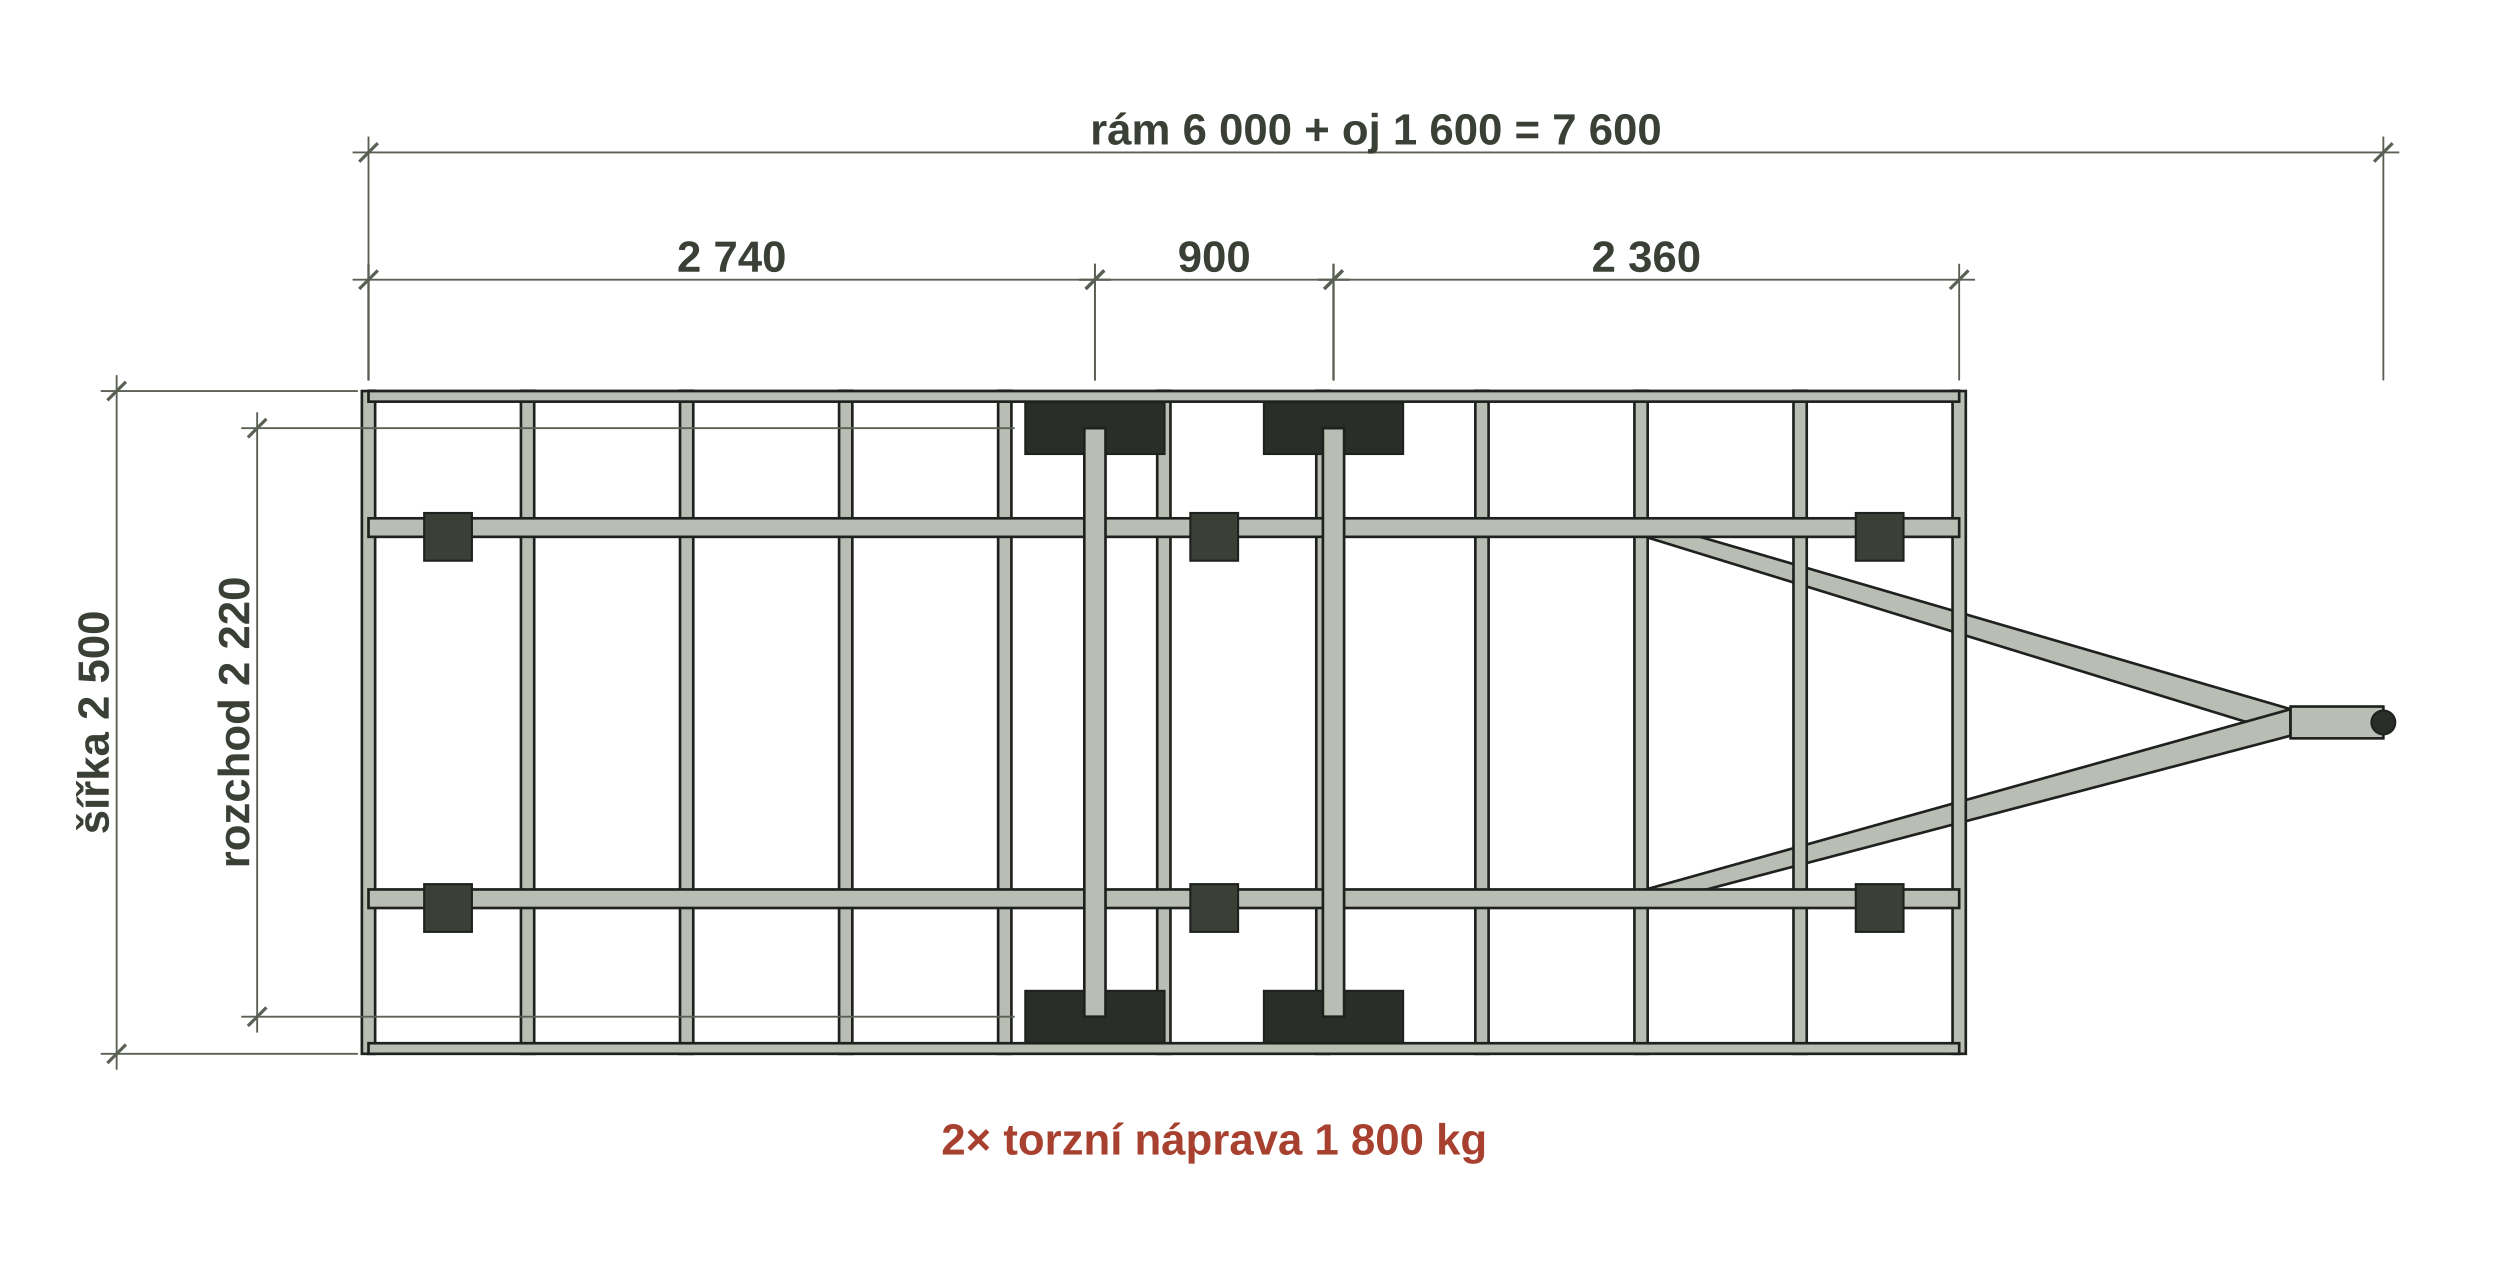
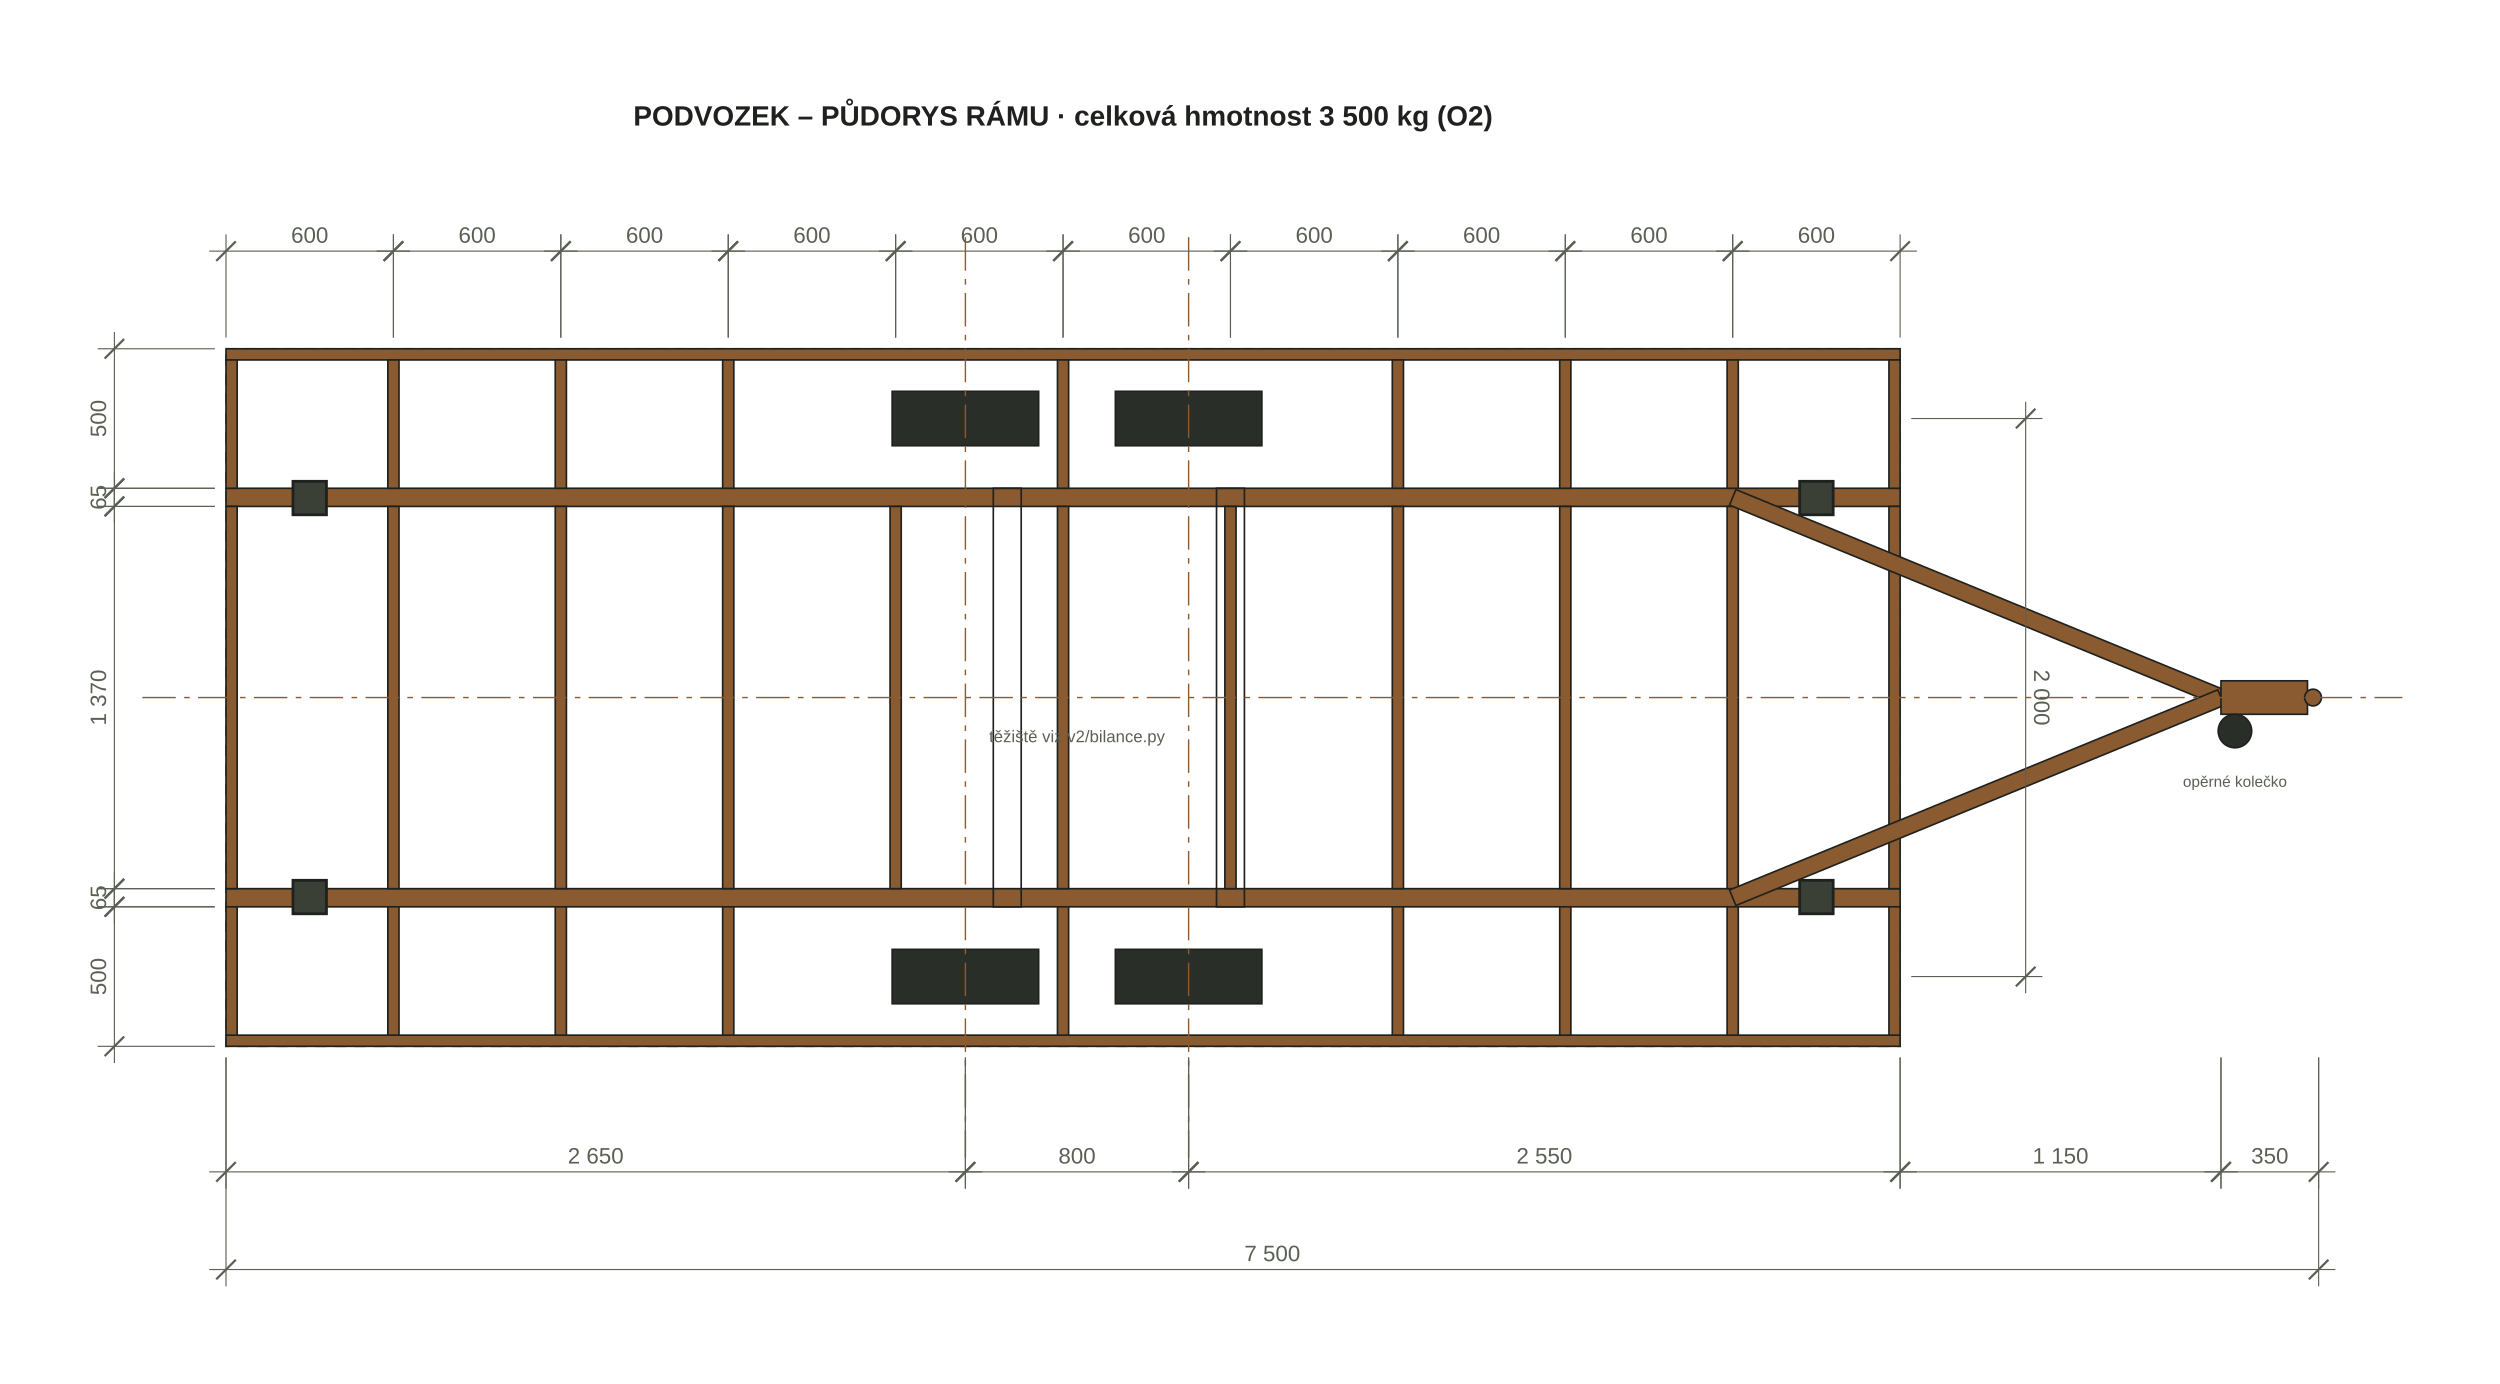
- <svg xmlns="http://www.w3.org/2000/svg" viewBox="-1390 -1475 9430 4784.5" class="dwg" style="background:#FBF8F2" role="img" aria-label="">
+ <svg xmlns="http://www.w3.org/2000/svg" viewBox="-810 -1250 8960 4960" width="179.2mm" height="99.2mm" class="dwg" role="img" aria-label="Dům S v2 – Podvozek – půdorys rámu">
  <style>
- .ln{fill:none;stroke:#1E211D;stroke-width:22;stroke-linejoin:round}.thin{fill:none;stroke:#1E211D;stroke-width:9}
- .wall{fill:#3A4036;stroke:#1E211D;stroke-width:8}.body{fill:#E9DCC6;stroke:#1E211D;stroke-width:18}
- .roof{fill:#3A4036;stroke:#1E211D;stroke-width:12}.steel{fill:#B9BDB4;stroke:#1E211D;stroke-width:10}
- .wheel{fill:#2A2E28;stroke:#1E211D;stroke-width:8}.glass{fill:#CFE0E6;stroke:#1E211D;stroke-width:9}
- .fur{fill:#F6F1E8;stroke:#8C8577;stroke-width:8}.room{fill:#FBF8F2}
- .dim,.tick{fill:none;stroke:#5A6054;stroke-width:7}.tick{stroke-width:12}.grd{fill:none;stroke:#8C8577;stroke-width:12}
- .hl{fill:none;stroke:#A8402F;stroke-width:10;stroke-dasharray:70 45}
- text{font-family:Manrope,Arial,sans-serif;fill:#1E211D}.td{fill:#3A4036;font-weight:600}.tl{font-weight:700}
- .tm{fill:#5A6054}.tr{fill:#A8402F;font-weight:700}
+ .ln{fill:none;stroke:#1E211D;stroke-width:14}.thin{fill:none;stroke:#1E211D;stroke-width:6}
+ .cut{fill:#3A4036;stroke:#1E211D;stroke-width:10}.cutl{fill:#AEB3A5;stroke:#1E211D;stroke-width:6}
+ .steel{fill:#8A5A30;stroke:#1E211D;stroke-width:6}.wheel{fill:#2A2E28;stroke:#1E211D;stroke-width:6}
+ .glass{fill:#CFE0E6;stroke:#1E211D;stroke-width:6}.fur{fill:#EFE8DC;stroke:#5A6054;stroke-width:6}
+ .hid{fill:none;stroke:#5A6054;stroke-width:6;stroke-dasharray:40 30}.ax{fill:none;stroke:#8A5A30;stroke-width:5;stroke-dasharray:120 30 20 30}
+ .dim,.tick{fill:none;stroke:#5A6054;stroke-width:4}.tick{stroke-width:8}.lvl{fill:#1E211D}
+ .grd{fill:none;stroke:#1E211D;stroke-width:10}.lim{fill:none;stroke:#A8402F;stroke-width:6;stroke-dasharray:60 40}
+ text{font-family:Manrope,Arial,sans-serif;fill:#1E211D}.td{fill:#5A6054}.tl{font-weight:600}.tr{fill:#A8402F}
</style>
-   <polygon class="steel" points="4800,485 7250,1200 7250,1300 4800,545" />
-   <polygon class="steel" points="4800,1885 7250,1200 7250,1300 4800,1945" />
-   <rect class="steel" x="7250" y="1190" width="350" height="120" />
-   <circle class="wheel" cx="7600" cy="1250" r="45" />
-   <rect class="thin" x="0" y="0" width="6000" height="2500" />
-   <rect class="steel" x="-25" y="0" width="50" height="2500" />
-   <rect class="steel" x="575" y="0" width="50" height="2500" />
-   <rect class="steel" x="1175" y="0" width="50" height="2500" />
-   <rect class="steel" x="1775" y="0" width="50" height="2500" />
-   <rect class="steel" x="2375" y="0" width="50" height="2500" />
-   <rect class="steel" x="2975" y="0" width="50" height="2500" />
-   <rect class="steel" x="3575" y="0" width="50" height="2500" />
-   <rect class="steel" x="4175" y="0" width="50" height="2500" />
-   <rect class="steel" x="4775" y="0" width="50" height="2500" />
-   <rect class="steel" x="5375" y="0" width="50" height="2500" />
-   <rect class="steel" x="5975" y="0" width="50" height="2500" />
-   <rect class="steel" x="0" y="480" width="6000" height="70" />
-   <rect class="steel" x="0" y="1880" width="6000" height="70" />
+   <rect class="hid" x="0" y="0" width="6000" height="2500" />
+   <rect class="steel" x="0" y="500" width="6000" height="65" />
+   <rect class="steel" x="0" y="1935" width="6000" height="65" />
  <rect class="steel" x="0" y="0" width="6000" height="40" />
  <rect class="steel" x="0" y="2460" width="6000" height="40" />
-   <rect class="wheel" x="2477.5" y="42.5" width="525" height="195" />
-   <rect class="wheel" x="2477.5" y="2262.5" width="525" height="195" />
-   <rect class="steel" x="2700" y="140" width="80" height="2220" />
-   <rect class="wheel" x="3377.5" y="42.5" width="525" height="195" />
-   <rect class="wheel" x="3377.5" y="2262.5" width="525" height="195" />
-   <rect class="steel" x="3600" y="140" width="80" height="2220" />
-   <rect class="wall" x="210" y="460" width="180" height="180" />
-   <rect class="wall" x="210" y="1860" width="180" height="180" />
-   <rect class="wall" x="5610" y="460" width="180" height="180" />
-   <rect class="wall" x="5610" y="1860" width="180" height="180" />
-   <rect class="wall" x="3100" y="460" width="180" height="180" />
-   <rect class="wall" x="3100" y="1860" width="180" height="180" />
-   <line class="dim" x1="0" y1="-40" x2="0" y2="-960" />
-   <line class="dim" x1="7600" y1="-40" x2="7600" y2="-960" />
-   <line class="dim" x1="-60" y1="-900" x2="7660" y2="-900" />
-   <line class="tick" x1="-35" y1="-865" x2="35" y2="-935" />
-   <line class="tick" x1="7565" y1="-865" x2="7635" y2="-935" />
-   <text class="td" x="3800" y="-930" font-size="165" text-anchor="middle">rám 6 000 + oj 1 600 = 7 600</text>
-   <line class="dim" x1="0" y1="-40" x2="0" y2="-480" />
-   <line class="dim" x1="2740" y1="-40" x2="2740" y2="-480" />
-   <line class="dim" x1="-60" y1="-420" x2="2800" y2="-420" />
-   <line class="tick" x1="-35" y1="-385" x2="35" y2="-455" />
-   <line class="tick" x1="2705" y1="-385" x2="2775" y2="-455" />
-   <text class="td" x="1370" y="-450" font-size="165" text-anchor="middle">2 740</text>
-   <line class="dim" x1="2740" y1="-40" x2="2740" y2="-480" />
-   <line class="dim" x1="3640" y1="-40" x2="3640" y2="-480" />
-   <line class="dim" x1="2680" y1="-420" x2="3700" y2="-420" />
-   <line class="tick" x1="2705" y1="-385" x2="2775" y2="-455" />
-   <line class="tick" x1="3605" y1="-385" x2="3675" y2="-455" />
-   <text class="td" x="3190" y="-450" font-size="165" text-anchor="middle">900</text>
-   <line class="dim" x1="3640" y1="-40" x2="3640" y2="-480" />
-   <line class="dim" x1="6000" y1="-40" x2="6000" y2="-480" />
-   <line class="dim" x1="3580" y1="-420" x2="6060" y2="-420" />
-   <line class="tick" x1="3605" y1="-385" x2="3675" y2="-455" />
-   <line class="tick" x1="5965" y1="-385" x2="6035" y2="-455" />
-   <text class="td" x="4820" y="-450" font-size="165" text-anchor="middle">2 360</text>
-   <line class="dim" x1="-40" y1="0" x2="-1010" y2="0" />
-   <line class="dim" x1="-40" y1="2500" x2="-1010" y2="2500" />
-   <line class="dim" x1="-950" y1="-60" x2="-950" y2="2560" />
-   <line class="tick" x1="-985" y1="35" x2="-915" y2="-35" />
-   <line class="tick" x1="-985" y1="2535" x2="-915" y2="2465" />
-   <text class="td" x="-980" y="1250" font-size="165" text-anchor="middle" transform="rotate(-90 -980 1250)">šířka 2 500</text>
-   <line class="dim" x1="2437.5" y1="140" x2="-480" y2="140" />
-   <line class="dim" x1="2437.5" y1="2360" x2="-480" y2="2360" />
-   <line class="dim" x1="-420" y1="80" x2="-420" y2="2420" />
-   <line class="tick" x1="-455" y1="175" x2="-385" y2="105" />
-   <line class="tick" x1="-455" y1="2395" x2="-385" y2="2325" />
-   <text class="td" x="-450" y="1250" font-size="165" text-anchor="middle" transform="rotate(-90 -450 1250)">rozchod 2 220</text>
-   <text class="tr" x="3190" y="2880" font-size="165" text-anchor="middle">2× torzní náprava 1 800 kg</text>
+   <rect class="steel" x="0" y="565" width="40" height="1370" />
+   <rect class="steel" x="0" y="40" width="40" height="460" />
+   <rect class="steel" x="0" y="2000" width="40" height="460" />
+   <rect class="steel" x="580" y="565" width="40" height="1370" />
+   <rect class="steel" x="580" y="40" width="40" height="460" />
+   <rect class="steel" x="580" y="2000" width="40" height="460" />
+   <rect class="steel" x="1180" y="565" width="40" height="1370" />
+   <rect class="steel" x="1180" y="40" width="40" height="460" />
+   <rect class="steel" x="1180" y="2000" width="40" height="460" />
+   <rect class="steel" x="1780" y="565" width="40" height="1370" />
+   <rect class="steel" x="1780" y="40" width="40" height="460" />
+   <rect class="steel" x="1780" y="2000" width="40" height="460" />
+   <rect class="steel" x="2380" y="565" width="40" height="1370" />
+   <rect class="steel" x="2980" y="565" width="40" height="1370" />
+   <rect class="steel" x="2980" y="40" width="40" height="460" />
+   <rect class="steel" x="2980" y="2000" width="40" height="460" />
+   <rect class="steel" x="3580" y="565" width="40" height="1370" />
+   <rect class="steel" x="4180" y="565" width="40" height="1370" />
+   <rect class="steel" x="4180" y="40" width="40" height="460" />
+   <rect class="steel" x="4180" y="2000" width="40" height="460" />
+   <rect class="steel" x="4780" y="565" width="40" height="1370" />
+   <rect class="steel" x="4780" y="40" width="40" height="460" />
+   <rect class="steel" x="4780" y="2000" width="40" height="460" />
+   <rect class="steel" x="5380" y="565" width="40" height="1370" />
+   <rect class="steel" x="5380" y="40" width="40" height="460" />
+   <rect class="steel" x="5380" y="2000" width="40" height="460" />
+   <rect class="steel" x="5960" y="565" width="40" height="1370" />
+   <rect class="steel" x="5960" y="40" width="40" height="460" />
+   <rect class="steel" x="5960" y="2000" width="40" height="460" />
+   <polygon class="steel" points="5388.6,560.3 7138.6,1277.8 7161.4,1222.2 5411.4,504.7" />
+   <polygon class="steel" points="5411.4,1995.3 7161.4,1277.8 7138.6,1222.2 5388.6,1939.7" />
+   <rect class="steel" x="7150" y="1190" width="310" height="120" />
+   <circle class="steel" cx="7480" cy="1250" r="30" />
+   <circle class="wheel" cx="7200" cy="1370" r="60" />
+   <text class="td" x="7200" y="1570" font-size="55" text-anchor="middle">opěrné kolečko</text>
+   <rect class="thin" x="2750" y="500" width="100" height="1500" />
+   <rect class="wheel" x="2387.5" y="152.5" width="525" height="195" />
+   <rect class="wheel" x="2387.5" y="2152.5" width="525" height="195" />
+   <line class="ax" x1="2650" y1="-400" x2="2650" y2="2900" />
+   <rect class="thin" x="3550" y="500" width="100" height="1500" />
+   <rect class="wheel" x="3187.5" y="152.5" width="525" height="195" />
+   <rect class="wheel" x="3187.5" y="2152.5" width="525" height="195" />
+   <line class="ax" x1="3450" y1="-400" x2="3450" y2="2900" />
+   <rect class="cut" x="240" y="475" width="120" height="120" />
+   <rect class="cut" x="240" y="1905" width="120" height="120" />
+   <rect class="cut" x="5640" y="475" width="120" height="120" />
+   <rect class="cut" x="5640" y="1905" width="120" height="120" />
+   <line class="ax" x1="-300" y1="1250" x2="7800" y2="1250" />
+   <line class="dim" x1="0" y1="-40" x2="0" y2="-410" />
+   <line class="dim" x1="600" y1="-40" x2="600" y2="-410" />
+   <line class="dim" x1="-60" y1="-350" x2="660" y2="-350" />
+   <line class="tick" x1="-35" y1="-315" x2="35" y2="-385" />
+   <line class="tick" x1="565" y1="-315" x2="635" y2="-385" />
+   <text class="td" x="300" y="-380" font-size="80" text-anchor="middle">600</text>
+   <line class="dim" x1="600" y1="-40" x2="600" y2="-410" />
+   <line class="dim" x1="1200" y1="-40" x2="1200" y2="-410" />
+   <line class="dim" x1="540" y1="-350" x2="1260" y2="-350" />
+   <line class="tick" x1="565" y1="-315" x2="635" y2="-385" />
+   <line class="tick" x1="1165" y1="-315" x2="1235" y2="-385" />
+   <text class="td" x="900" y="-380" font-size="80" text-anchor="middle">600</text>
+   <line class="dim" x1="1200" y1="-40" x2="1200" y2="-410" />
+   <line class="dim" x1="1800" y1="-40" x2="1800" y2="-410" />
+   <line class="dim" x1="1140" y1="-350" x2="1860" y2="-350" />
+   <line class="tick" x1="1165" y1="-315" x2="1235" y2="-385" />
+   <line class="tick" x1="1765" y1="-315" x2="1835" y2="-385" />
+   <text class="td" x="1500" y="-380" font-size="80" text-anchor="middle">600</text>
+   <line class="dim" x1="1800" y1="-40" x2="1800" y2="-410" />
+   <line class="dim" x1="2400" y1="-40" x2="2400" y2="-410" />
+   <line class="dim" x1="1740" y1="-350" x2="2460" y2="-350" />
+   <line class="tick" x1="1765" y1="-315" x2="1835" y2="-385" />
+   <line class="tick" x1="2365" y1="-315" x2="2435" y2="-385" />
+   <text class="td" x="2100" y="-380" font-size="80" text-anchor="middle">600</text>
+   <line class="dim" x1="2400" y1="-40" x2="2400" y2="-410" />
+   <line class="dim" x1="3000" y1="-40" x2="3000" y2="-410" />
+   <line class="dim" x1="2340" y1="-350" x2="3060" y2="-350" />
+   <line class="tick" x1="2365" y1="-315" x2="2435" y2="-385" />
+   <line class="tick" x1="2965" y1="-315" x2="3035" y2="-385" />
+   <text class="td" x="2700" y="-380" font-size="80" text-anchor="middle">600</text>
+   <line class="dim" x1="3000" y1="-40" x2="3000" y2="-410" />
+   <line class="dim" x1="3600" y1="-40" x2="3600" y2="-410" />
+   <line class="dim" x1="2940" y1="-350" x2="3660" y2="-350" />
+   <line class="tick" x1="2965" y1="-315" x2="3035" y2="-385" />
+   <line class="tick" x1="3565" y1="-315" x2="3635" y2="-385" />
+   <text class="td" x="3300" y="-380" font-size="80" text-anchor="middle">600</text>
+   <line class="dim" x1="3600" y1="-40" x2="3600" y2="-410" />
+   <line class="dim" x1="4200" y1="-40" x2="4200" y2="-410" />
+   <line class="dim" x1="3540" y1="-350" x2="4260" y2="-350" />
+   <line class="tick" x1="3565" y1="-315" x2="3635" y2="-385" />
+   <line class="tick" x1="4165" y1="-315" x2="4235" y2="-385" />
+   <text class="td" x="3900" y="-380" font-size="80" text-anchor="middle">600</text>
+   <line class="dim" x1="4200" y1="-40" x2="4200" y2="-410" />
+   <line class="dim" x1="4800" y1="-40" x2="4800" y2="-410" />
+   <line class="dim" x1="4140" y1="-350" x2="4860" y2="-350" />
+   <line class="tick" x1="4165" y1="-315" x2="4235" y2="-385" />
+   <line class="tick" x1="4765" y1="-315" x2="4835" y2="-385" />
+   <text class="td" x="4500" y="-380" font-size="80" text-anchor="middle">600</text>
+   <line class="dim" x1="4800" y1="-40" x2="4800" y2="-410" />
+   <line class="dim" x1="5400" y1="-40" x2="5400" y2="-410" />
+   <line class="dim" x1="4740" y1="-350" x2="5460" y2="-350" />
+   <line class="tick" x1="4765" y1="-315" x2="4835" y2="-385" />
+   <line class="tick" x1="5365" y1="-315" x2="5435" y2="-385" />
+   <text class="td" x="5100" y="-380" font-size="80" text-anchor="middle">600</text>
+   <line class="dim" x1="5400" y1="-40" x2="5400" y2="-410" />
+   <line class="dim" x1="6000" y1="-40" x2="6000" y2="-410" />
+   <line class="dim" x1="5340" y1="-350" x2="6060" y2="-350" />
+   <line class="tick" x1="5365" y1="-315" x2="5435" y2="-385" />
+   <line class="tick" x1="5965" y1="-315" x2="6035" y2="-385" />
+   <text class="td" x="5700" y="-380" font-size="80" text-anchor="middle">600</text>
+   <line class="dim" x1="0" y1="2540" x2="0" y2="3010" />
+   <line class="dim" x1="2650" y1="2540" x2="2650" y2="3010" />
+   <line class="dim" x1="-60" y1="2950" x2="2710" y2="2950" />
+   <line class="tick" x1="-35" y1="2985" x2="35" y2="2915" />
+   <line class="tick" x1="2615" y1="2985" x2="2685" y2="2915" />
+   <text class="td" x="1325" y="2920" font-size="80" text-anchor="middle">2 650</text>
+   <line class="dim" x1="2650" y1="2540" x2="2650" y2="3010" />
+   <line class="dim" x1="3450" y1="2540" x2="3450" y2="3010" />
+   <line class="dim" x1="2590" y1="2950" x2="3510" y2="2950" />
+   <line class="tick" x1="2615" y1="2985" x2="2685" y2="2915" />
+   <line class="tick" x1="3415" y1="2985" x2="3485" y2="2915" />
+   <text class="td" x="3050" y="2920" font-size="80" text-anchor="middle">800</text>
+   <line class="dim" x1="3450" y1="2540" x2="3450" y2="3010" />
+   <line class="dim" x1="6000" y1="2540" x2="6000" y2="3010" />
+   <line class="dim" x1="3390" y1="2950" x2="6060" y2="2950" />
+   <line class="tick" x1="3415" y1="2985" x2="3485" y2="2915" />
+   <line class="tick" x1="5965" y1="2985" x2="6035" y2="2915" />
+   <text class="td" x="4725" y="2920" font-size="80" text-anchor="middle">2 550</text>
+   <line class="dim" x1="6000" y1="2540" x2="6000" y2="3010" />
+   <line class="dim" x1="7150" y1="2540" x2="7150" y2="3010" />
+   <line class="dim" x1="5940" y1="2950" x2="7210" y2="2950" />
+   <line class="tick" x1="5965" y1="2985" x2="6035" y2="2915" />
+   <line class="tick" x1="7115" y1="2985" x2="7185" y2="2915" />
+   <text class="td" x="6575" y="2920" font-size="80" text-anchor="middle">1 150</text>
+   <line class="dim" x1="7150" y1="2540" x2="7150" y2="3010" />
+   <line class="dim" x1="7500" y1="2540" x2="7500" y2="3010" />
+   <line class="dim" x1="7090" y1="2950" x2="7560" y2="2950" />
+   <line class="tick" x1="7115" y1="2985" x2="7185" y2="2915" />
+   <line class="tick" x1="7465" y1="2985" x2="7535" y2="2915" />
+   <text class="td" x="7325" y="2920" font-size="80" text-anchor="middle">350</text>
+   <line class="dim" x1="0" y1="2540" x2="0" y2="3360" />
+   <line class="dim" x1="7500" y1="2540" x2="7500" y2="3360" />
+   <line class="dim" x1="-60" y1="3300" x2="7560" y2="3300" />
+   <line class="tick" x1="-35" y1="3335" x2="35" y2="3265" />
+   <line class="tick" x1="7465" y1="3335" x2="7535" y2="3265" />
+   <text class="td" x="3750" y="3270" font-size="80" text-anchor="middle">7 500</text>
+   <line class="dim" x1="-40" y1="0" x2="-460" y2="0" />
+   <line class="dim" x1="-40" y1="500" x2="-460" y2="500" />
+   <line class="dim" x1="-400" y1="-60" x2="-400" y2="560" />
+   <line class="tick" x1="-435" y1="35" x2="-365" y2="-35" />
+   <line class="tick" x1="-435" y1="535" x2="-365" y2="465" />
+   <text class="td" x="-430" y="250" font-size="80" text-anchor="middle" transform="rotate(-90 -430 250)">500</text>
+   <line class="dim" x1="-40" y1="500" x2="-460" y2="500" />
+   <line class="dim" x1="-40" y1="565" x2="-460" y2="565" />
+   <line class="dim" x1="-400" y1="440" x2="-400" y2="625" />
+   <line class="tick" x1="-435" y1="535" x2="-365" y2="465" />
+   <line class="tick" x1="-435" y1="600" x2="-365" y2="530" />
+   <text class="td" x="-430" y="532.5" font-size="80" text-anchor="middle" transform="rotate(-90 -430 532.5)">65</text>
+   <line class="dim" x1="-40" y1="565" x2="-460" y2="565" />
+   <line class="dim" x1="-40" y1="1935" x2="-460" y2="1935" />
+   <line class="dim" x1="-400" y1="505" x2="-400" y2="1995" />
+   <line class="tick" x1="-435" y1="600" x2="-365" y2="530" />
+   <line class="tick" x1="-435" y1="1970" x2="-365" y2="1900" />
+   <text class="td" x="-430" y="1250" font-size="80" text-anchor="middle" transform="rotate(-90 -430 1250)">1 370</text>
+   <line class="dim" x1="-40" y1="1935" x2="-460" y2="1935" />
+   <line class="dim" x1="-40" y1="2000" x2="-460" y2="2000" />
+   <line class="dim" x1="-400" y1="1875" x2="-400" y2="2060" />
+   <line class="tick" x1="-435" y1="1970" x2="-365" y2="1900" />
+   <line class="tick" x1="-435" y1="2035" x2="-365" y2="1965" />
+   <text class="td" x="-430" y="1967.5" font-size="80" text-anchor="middle" transform="rotate(-90 -430 1967.5)">65</text>
+   <line class="dim" x1="-40" y1="2000" x2="-460" y2="2000" />
+   <line class="dim" x1="-40" y1="2500" x2="-460" y2="2500" />
+   <line class="dim" x1="-400" y1="1940" x2="-400" y2="2560" />
+   <line class="tick" x1="-435" y1="2035" x2="-365" y2="1965" />
+   <line class="tick" x1="-435" y1="2535" x2="-365" y2="2465" />
+   <text class="td" x="-430" y="2250" font-size="80" text-anchor="middle" transform="rotate(-90 -430 2250)">500</text>
+   <line class="dim" x1="6040" y1="250" x2="6510" y2="250" />
+   <line class="dim" x1="6040" y1="2250" x2="6510" y2="2250" />
+   <line class="dim" x1="6450" y1="190" x2="6450" y2="2310" />
+   <line class="tick" x1="6415" y1="285" x2="6485" y2="215" />
+   <line class="tick" x1="6415" y1="2285" x2="6485" y2="2215" />
+   <text class="td" x="6480" y="1250" font-size="80" text-anchor="middle" transform="rotate(90 6480 1250)">2 000</text>
+   <text class="tl" x="3000" y="-800" font-size="100" text-anchor="middle">PODVOZEK – PŮDORYS RÁMU · celková hmotnost 3 500 kg (O2)</text>
+   <text class="td" x="3050" y="1410" font-size="60" text-anchor="middle">těžiště viz v2/bilance.py</text>
</svg>
